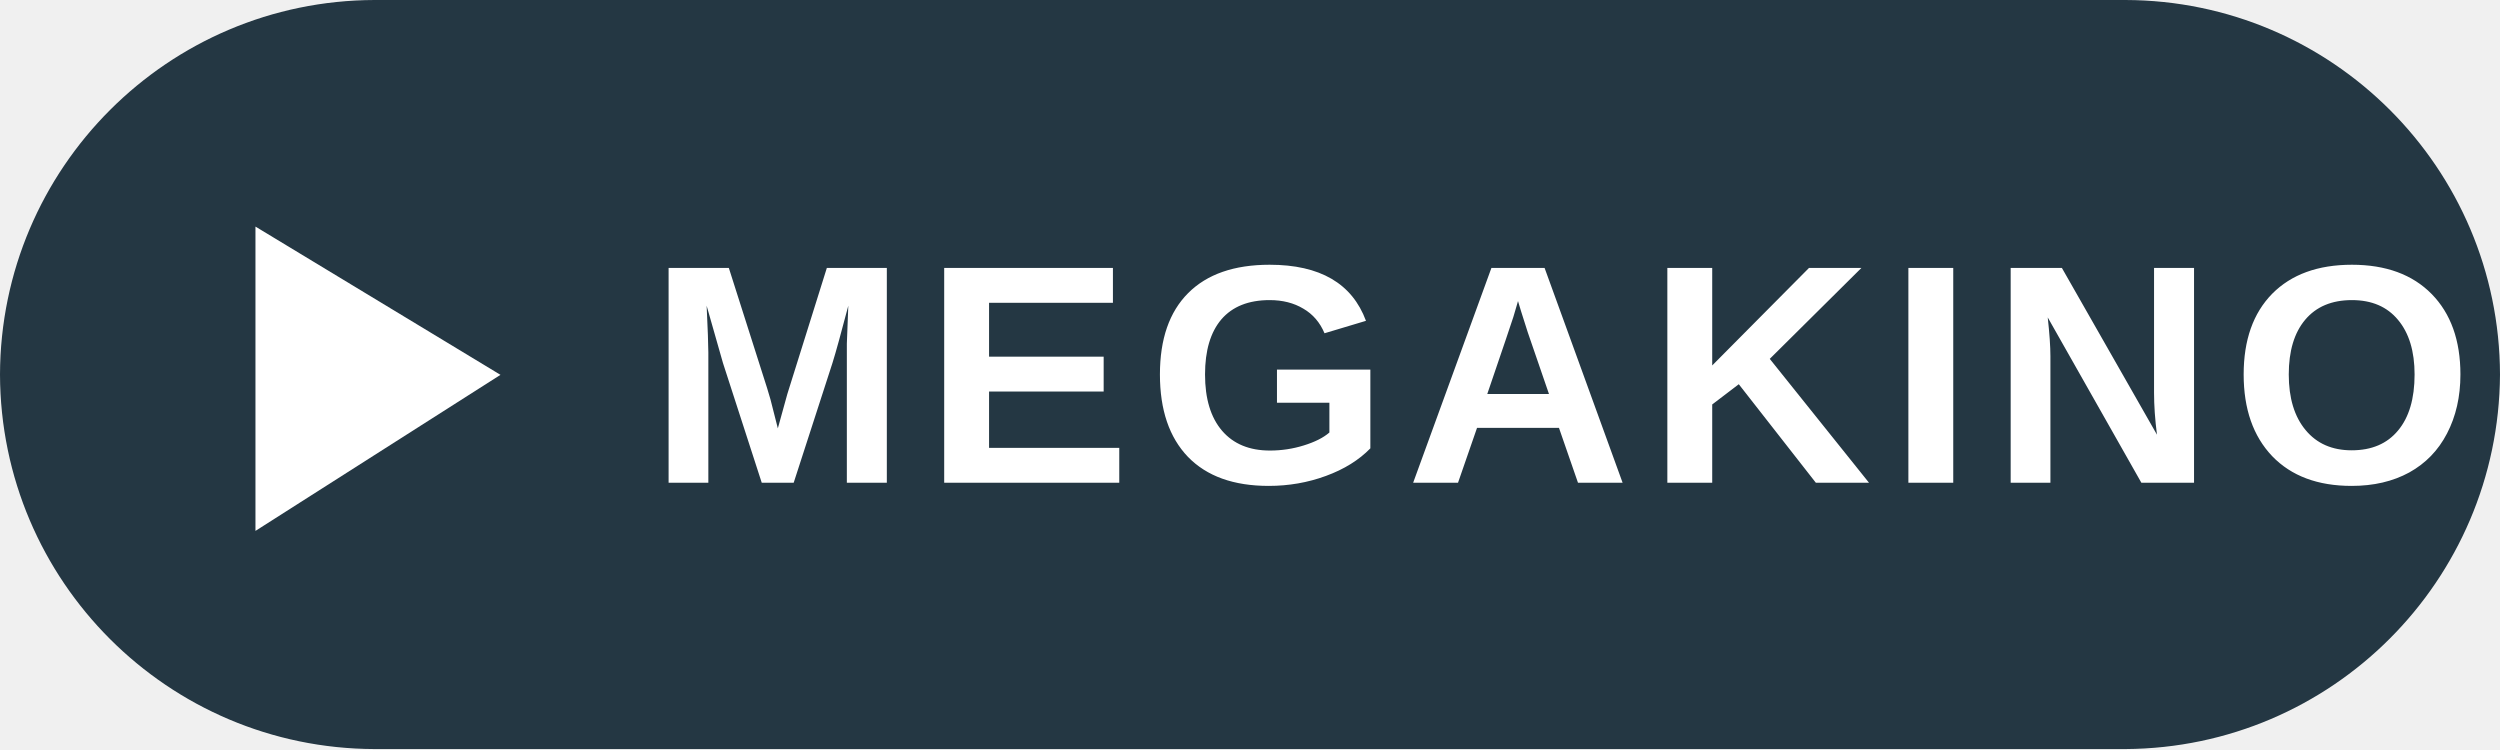
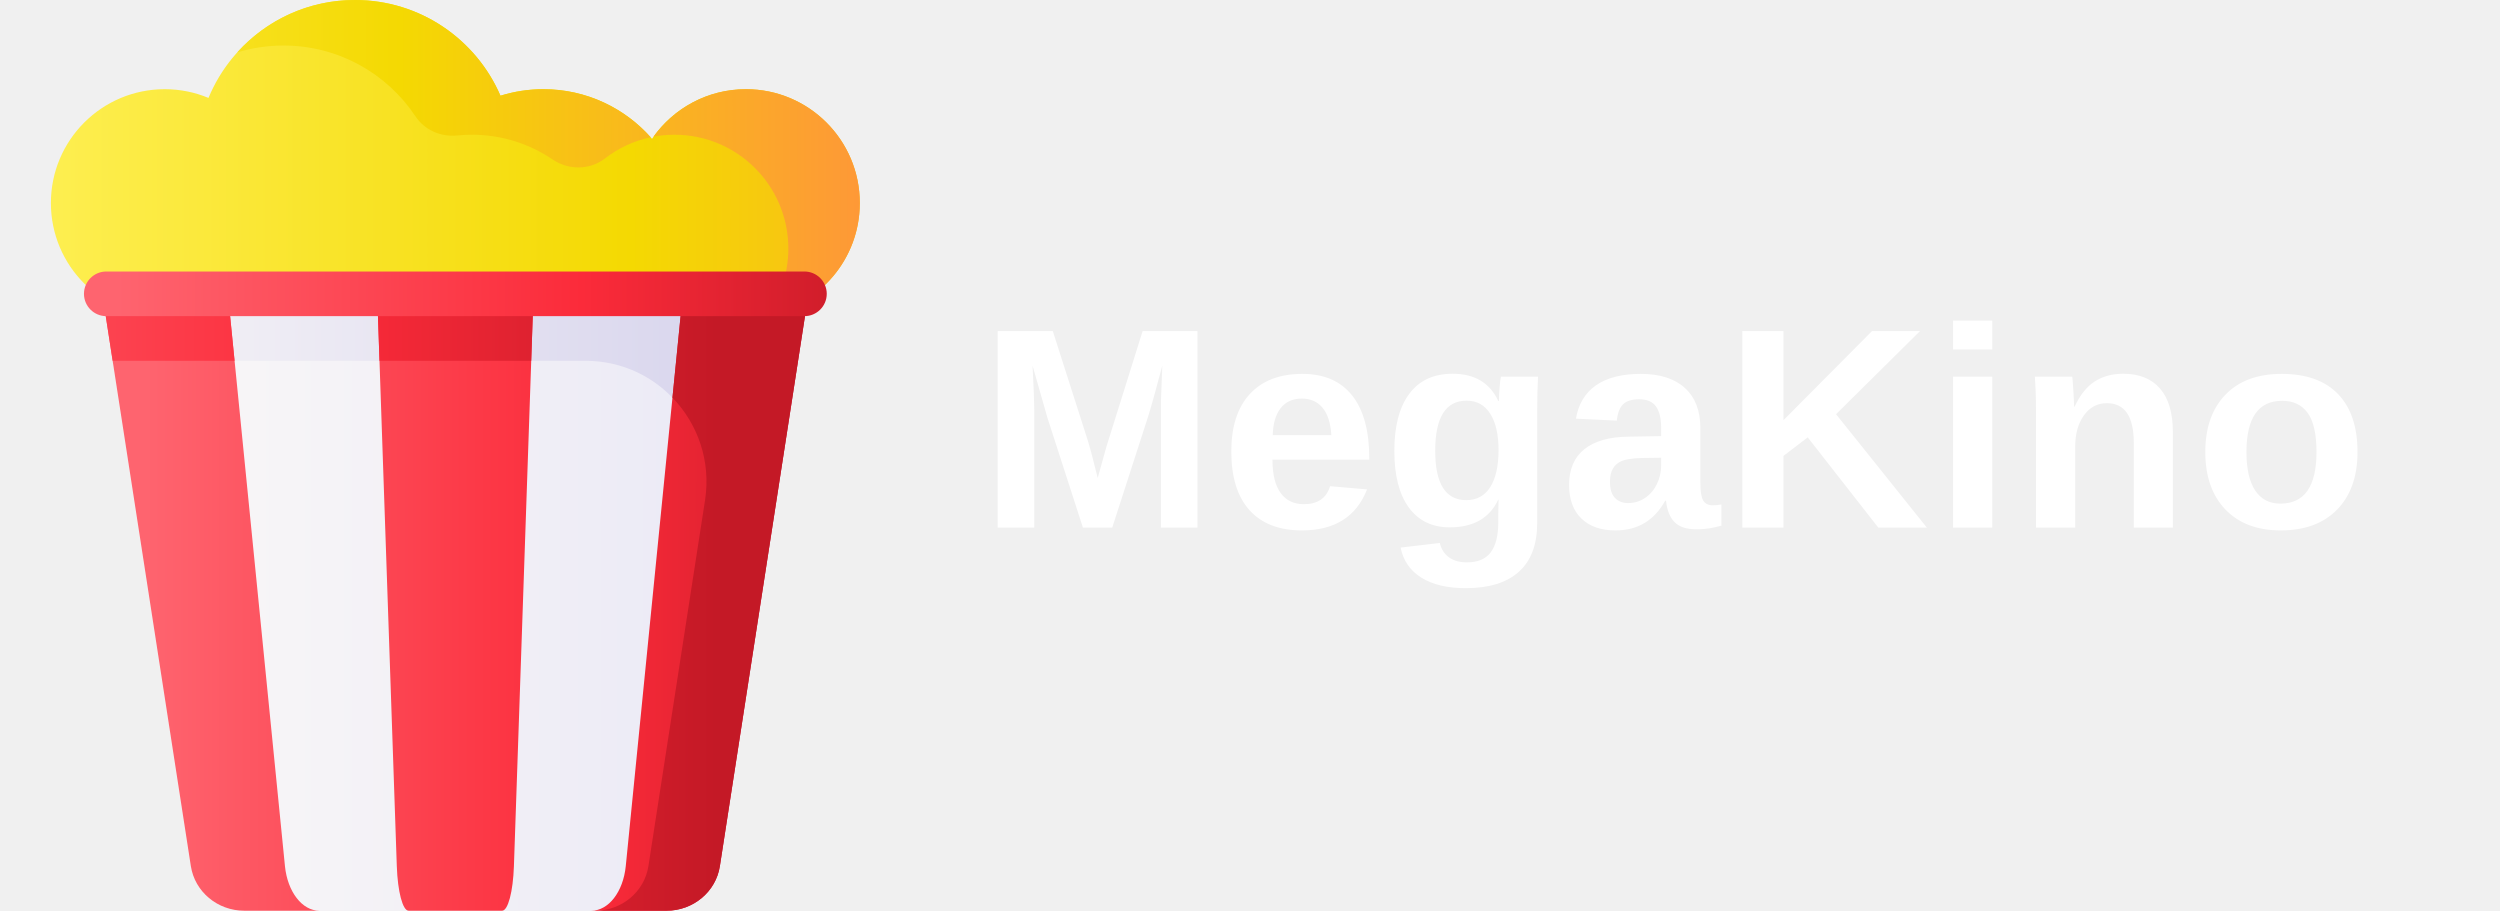
- <svg xmlns="http://www.w3.org/2000/svg" viewBox="0 0 160.2 48">
-   <path d="M136.2,48H24A24.07,24.07,0,0,1,0,24H0A24.07,24.07,0,0,1,24,0H136.2a24.07,24.07,0,0,1,24,24h0A24.14,24.14,0,0,1,136.2,48Z" style="fill:#243743" />
-   <polygon points="16.37 14.52 16.37 34.02 32.07 24.02 16.37 14.52" style="fill:#fff" />
-   <text x="100" y="24" text-anchor="middle" dominant-baseline="central" font-family="Arial, Helvetica, sans-serif" font-size="20" font-weight="bold" letter-spacing="1" style="fill:#fff">MEGAKINO</text>
+ <svg xmlns="http://www.w3.org/2000/svg" xmlns:xlink="http://www.w3.org/1999/xlink" id="Capa_1" enable-background="new 0 0 510 510" height="510" viewBox="0 0 1400 510" width="1400">
+   <linearGradient id="lg1">
+     <stop offset="0" stop-color="#fef056" />
+     <stop offset=".521" stop-color="#f4d902" />
+     <stop offset="1" stop-color="#fe9738" />
+   </linearGradient>
+   <linearGradient id="SVGID_1_" gradientUnits="userSpaceOnUse" x1="4.232" x2="673.984" xlink:href="#lg1" y1="105.538" y2="105.538" />
+   <linearGradient id="SVGID_2_" gradientUnits="userSpaceOnUse" x1="-64" x2="488.36" xlink:href="#lg1" y1="46.881" y2="46.881" />
+   <linearGradient id="SVGID_3_" gradientUnits="userSpaceOnUse" x1="-64" x2="488.36" xlink:href="#lg1" y1="113.142" y2="113.142" />
+   <linearGradient id="SVGID_4_" gradientUnits="userSpaceOnUse" x1="34.921" x2="487.594" y1="336.375" y2="336.375">
+     <stop offset="0" stop-color="#f8f6f7" />
+     <stop offset=".179" stop-color="#f8f6f7" />
+     <stop offset="1" stop-color="#e7e6f5" />
+   </linearGradient>
+   <linearGradient id="SVGID_5_" gradientUnits="userSpaceOnUse" x1="34.921" x2="487.594" y1="336.375" y2="336.375">
+     <stop offset="0" stop-color="#f8f6f7" />
+     <stop offset="1" stop-color="#d1ceeb" />
+   </linearGradient>
+   <linearGradient id="lg2">
+     <stop offset="0" stop-color="#fe646f" />
+     <stop offset=".593" stop-color="#fb2b3a" />
+     <stop offset="1" stop-color="#c41926" />
+   </linearGradient>
+   <linearGradient id="SVGID_6_" gradientUnits="userSpaceOnUse" x1="81.652" x2="498.405" xlink:href="#lg2" y1="336.375" y2="336.375" />
+   <linearGradient id="SVGID_9_" gradientUnits="userSpaceOnUse" x1="-123" x2="401.421" xlink:href="#lg2" y1="182.4" y2="182.4" />
+   <linearGradient id="SVGID_11_" gradientUnits="userSpaceOnUse" x1="-123" x2="401.421" xlink:href="#lg2" y1="336.375" y2="336.375" />
+   <linearGradient id="SVGID_12_" gradientUnits="userSpaceOnUse" x1="65.744" x2="505" xlink:href="#lg2" y1="164.544" y2="164.544" />
+   <g>
+     <g>
+       <path d="m417.747 49.947c-21.855 0-41.134 11.003-52.619 27.766-14.771-17.001-36.533-27.766-60.823-27.766-8.376 0-16.452 1.28-24.047 3.652-13.606-31.529-44.969-53.599-81.491-53.599-36.997 0-68.699 22.648-82.013 54.834-7.544-3.144-15.818-4.887-24.502-4.887-35.206 0-63.747 28.54-63.747 63.747s28.54 63.747 63.747 63.747c19.207 0 36.417-8.507 48.104-21.944 15.606 13.662 36.04 21.944 58.41 21.944 12.577 0 24.539-2.623 35.379-7.342 13.83 24.457 40.058 40.978 70.159 40.978 32.777 0 60.962-19.585 73.544-47.681 10.923 8.78 24.792 14.045 39.898 14.045 35.206 0 63.747-28.54 63.747-63.747s-28.539-63.747-63.746-63.747z" fill="url(#SVGID_1_)" />
+       <g>
+         <path d="m304.305 49.947c-8.376 0-16.452 1.28-24.047 3.652-13.606-31.529-44.969-53.599-81.491-53.599-26.162 0-49.667 11.335-65.904 29.349 8.19-2.495 16.878-3.847 25.884-3.847 30.846 0 58.011 15.743 73.908 39.631 5.119 7.693 14.169 11.674 23.361 10.736 2.719-.278 5.477-.42 8.269-.42 16.732 0 32.264 5.108 45.138 13.843 8.945 6.07 20.825 6.034 29.381-.573 7.401-5.715 16.092-9.839 25.563-11.86-14.752-16.504-36.183-26.912-60.062-26.912z" fill="url(#SVGID_2_)" />
+         <path d="m417.747 49.947c-21.338 0-40.217 10.492-51.787 26.59 3.814-.712 7.746-1.088 11.767-1.088 35.206 0 63.747 28.54 63.747 63.747 0 13.862-4.439 26.681-11.953 37.141 29.579-5.526 51.973-31.461 51.973-62.643 0-35.206-28.54-63.747-63.747-63.747z" fill="url(#SVGID_3_)" />
+       </g>
+     </g>
+     <path d="m57 162.75 49.87 322.278c2.222 14.354 14.933 24.972 29.895 24.972h236.469c14.962 0 27.674-10.618 29.895-24.972l49.871-322.278z" fill="url(#SVGID_4_)" />
+     <path d="m453 162.75-49.87 322.28c-2.22 14.35-14.93 24.97-29.9 24.97h-40.02c14.97 0 27.68-10.62 29.9-24.97l31.713-204.935c6.348-41.024-25.385-78.045-66.897-78.045h-264.846l-6.08-39.3z" fill="url(#SVGID_5_)" />
+     <g fill="url(#SVGID_6_)">
+       <path d="m222.208 485.028c.492 14.354 3.306 24.972 6.618 24.972h52.349c3.312 0 6.126-10.618 6.618-24.972l11.04-322.278h-87.665z" />
+       <path d="m159.573 485.028-32.128-322.278h-70.445l49.87 322.278c2.222 14.354 14.933 24.972 29.895 24.972h42.066c-9.638 0-17.827-10.618-19.258-24.972z" />
+       <path d="m382.555 162.75-32.127 322.278c-1.431 14.354-9.62 24.972-19.259 24.972h42.066c14.962 0 27.674-10.618 29.895-24.972l49.87-322.278z" />
+     </g>
+     <g>
+       <path d="m212.514 202.05h84.972l1.347-39.3h-87.666z" fill="url(#SVGID_9_)" />
+       <path d="m57 162.75 6.081 39.3h68.282l-3.918-39.3z" fill="url(#SVGID_9_)" />
+       <path d="m382.555 162.75-5.975 59.941c14.107 14.603 21.645 35.425 18.244 57.403l-31.714 204.936c-2.22 14.35-14.93 24.97-29.9 24.97h40.025c14.962 0 27.674-10.618 29.895-24.972l49.87-322.278z" fill="url(#SVGID_11_)" />
+     </g>
+     <path d="m450.478 152.044h-390.956c-6.903 0-12.5 5.597-12.5 12.5s5.597 12.5 12.5 12.5h390.957c6.903 0 12.5-5.597 12.5-12.5s-5.597-12.5-12.501-12.5z" fill="url(#SVGID_12_)" />
+   </g>
+   <text x="548" y="240" dominant-baseline="central" font-family="Arial, Helvetica, sans-serif" font-size="160" font-weight="bold" letter-spacing="2" fill="#fff">MegaKino</text>
</svg>
